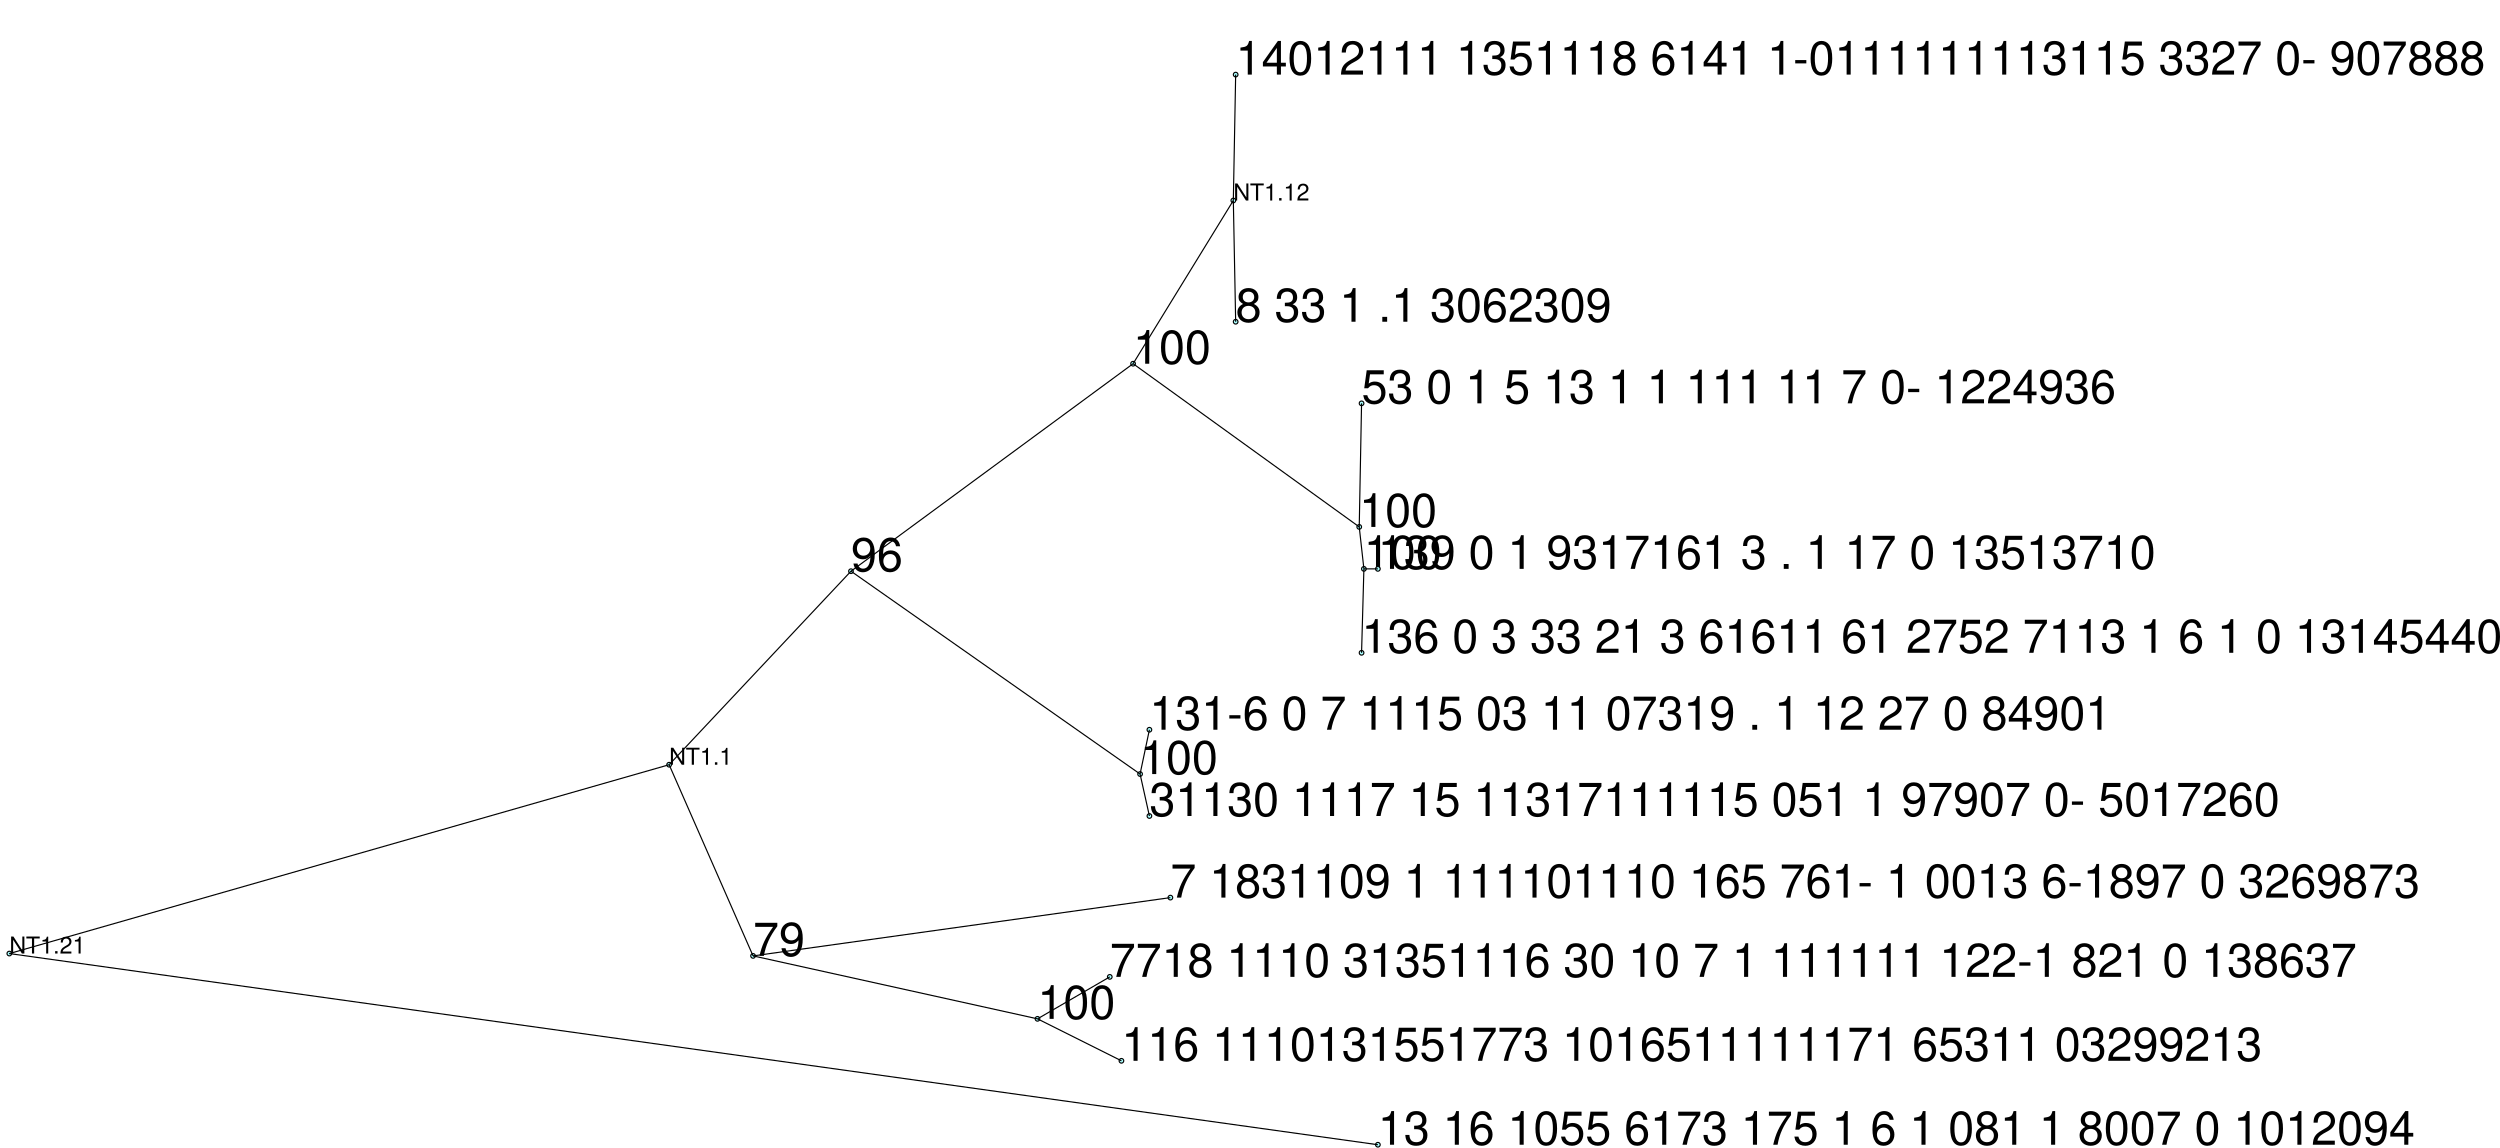
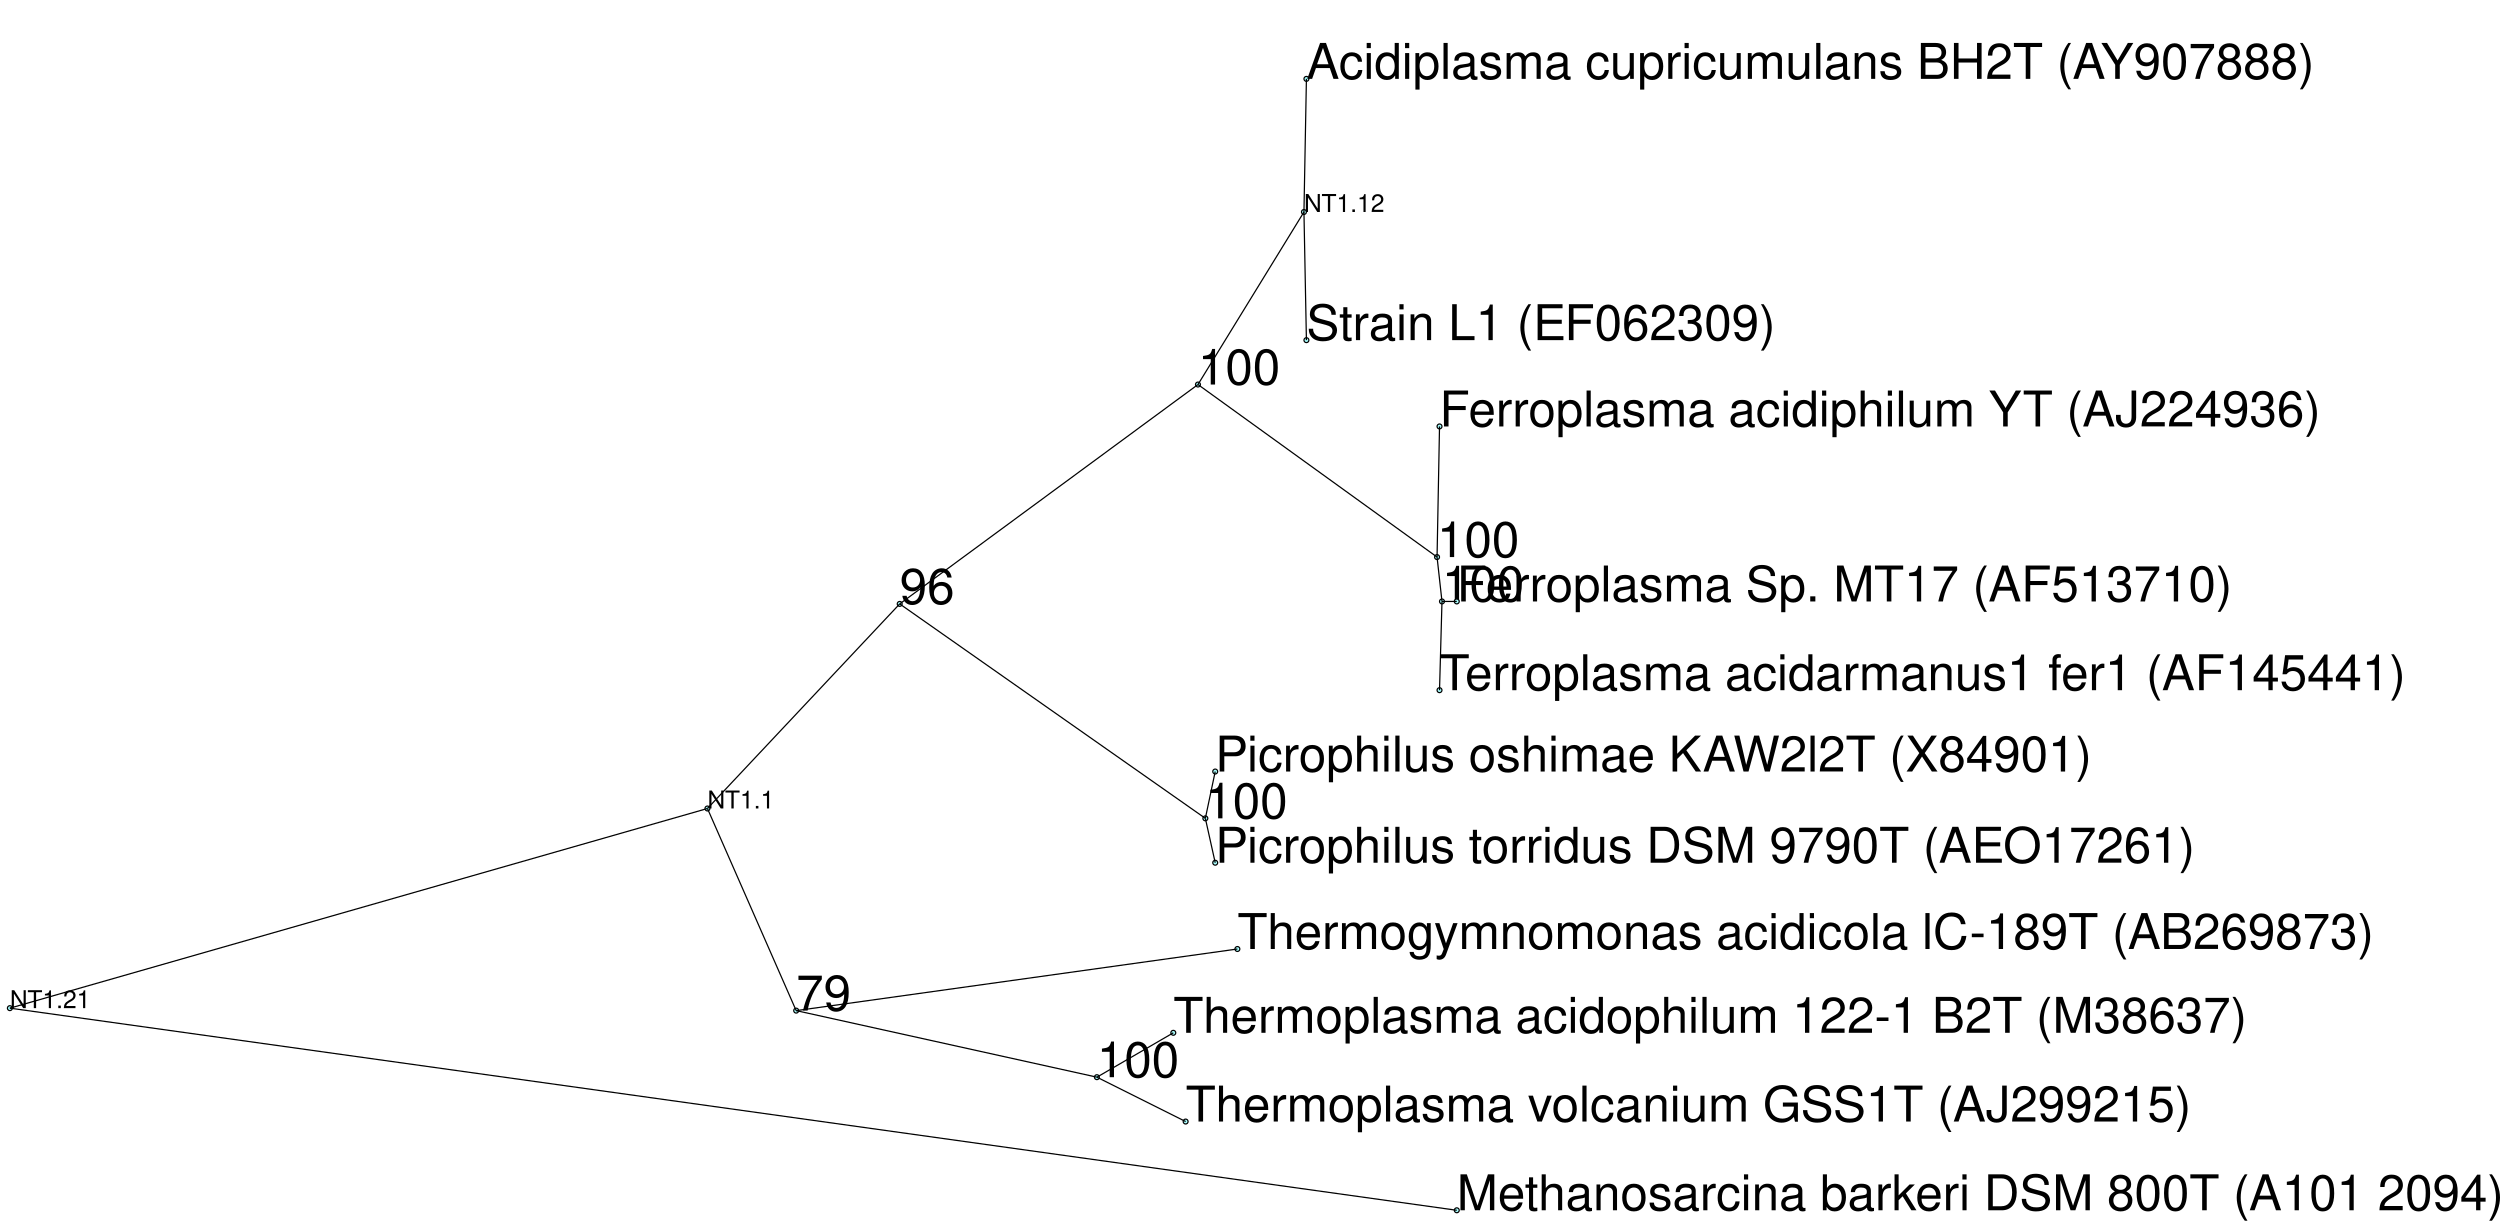
<svg xmlns="http://www.w3.org/2000/svg">
  <g>
    <g>
      <g>
        <circle stroke="black" stroke-width="0.5" fill="#aaffff" cx="287.0" cy="328.0" r="1.0" />
        <text stroke="none" x="287.0" y="328.0" font-size="10.0" font-family="helvetica">NT1.1</text>
      </g>
      <g>
        <circle stroke="black" stroke-width="0.5" fill="#aaffff" cx="323.0" cy="410.0" r="1.0" />
        <text stroke="none" x="323.0" y="410.0" font-size="20.0" font-family="helvetica">79</text>
      </g>
      <g>
        <circle stroke="black" stroke-width="0.5" fill="#aaffff" cx="365.0" cy="245.0" r="1.0" />
        <text stroke="none" x="365.0" y="245.0" font-size="20.0" font-family="helvetica">96</text>
      </g>
      <g>
        <circle stroke="black" stroke-width="0.5" fill="#aaffff" cx="445.0" cy="437.0" r="1.0" />
        <text stroke="none" x="445.0" y="437.0" font-size="20.0" font-family="helvetica">100</text>
      </g>
      <g>
        <circle stroke="black" stroke-width="0.5" fill="#aaffff" cx="476.0" cy="419.0" r="1.0" />
-         <text stroke="none" x="476.0" y="419.0" font-size="20.0" font-family="helvetica">7718 1110 31351116 30 10 7 1 111111 122-1 821 0 138637</text>
+         <text stroke="none" x="476.0" y="419.0" font-size="20.0" font-family="helvetica">Thermoplasma acidophilum 122-1 B2T (M38637)</text>
      </g>
      <g>
        <circle stroke="black" stroke-width="0.5" fill="#aaffff" cx="481.0" cy="455.0" r="1.0" />
-         <text stroke="none" x="481.0" y="455.0" font-size="20.0" font-family="helvetica">116 1110131551773 1016511111171 65311 03299213</text>
+         <text stroke="none" x="481.0" y="455.0" font-size="20.0" font-family="helvetica">Thermoplasma volcanium GSS1T (AJ299215)</text>
      </g>
      <g>
        <circle stroke="black" stroke-width="0.5" fill="#aaffff" cx="486.0" cy="156.0" r="1.0" />
        <text stroke="none" x="486.0" y="156.0" font-size="20.0" font-family="helvetica">100</text>
      </g>
      <g>
        <circle stroke="black" stroke-width="0.5" fill="#aaffff" cx="489.0" cy="332.0" r="1.0" />
        <text stroke="none" x="489.0" y="332.0" font-size="20.0" font-family="helvetica">100</text>
      </g>
      <g>
        <circle stroke="black" stroke-width="0.5" fill="#aaffff" cx="493.0" cy="350.0" r="1.0" />
-         <text stroke="none" x="493.0" y="350.0" font-size="20.0" font-family="helvetica">31130 1117 15 11317111115 051 1 97907 0- 5017260</text>
+         <text stroke="none" x="493.0" y="350.0" font-size="20.0" font-family="helvetica">Picrophilus torridus DSM 9790T (AEO17261)</text>
      </g>
      <g>
        <circle stroke="black" stroke-width="0.5" fill="#aaffff" cx="493.0" cy="313.0" r="1.0" />
-         <text stroke="none" x="493.0" y="313.0" font-size="20.0" font-family="helvetica">131-6 0 7 1115 03 11 07319 . 1 12 27 0 84901</text>
+         <text stroke="none" x="493.0" y="313.0" font-size="20.0" font-family="helvetica">Picrophilus oshimae KAW2l2T (X84901)</text>
      </g>
      <g>
        <circle stroke="black" stroke-width="0.5" fill="#aaffff" cx="502.0" cy="385.0" r="1.0" />
-         <text stroke="none" x="502.0" y="385.0" font-size="20.0" font-family="helvetica"> 7 1831109 1 111101110 165 761- 1 0013 6-1897 0 3269873</text>
+         <text stroke="none" x="502.0" y="385.0" font-size="20.0" font-family="helvetica"> Thermogymnomonas acidicola lC-189T (AB269873)</text>
      </g>
      <g>
        <circle stroke="black" stroke-width="0.5" fill="#aaffff" cx="529.0" cy="86.0" r="1.0" />
        <text stroke="none" x="529.0" y="86.0" font-size="10.0" font-family="helvetica">NT1.12</text>
      </g>
      <g>
        <circle stroke="black" stroke-width="0.5" fill="#aaffff" cx="530.0" cy="32.0" r="1.0" />
-         <text stroke="none" x="530.0" y="32.0" font-size="20.0" font-family="helvetica">14012111 1351118 6141 1-0111111113115 3327 0- 907888</text>
+         <text stroke="none" x="530.0" y="32.0" font-size="20.0" font-family="helvetica">Acidiplasma cupricumulans BH2T (AY907888)</text>
      </g>
      <g>
        <circle stroke="black" stroke-width="0.5" fill="#aaffff" cx="530.0" cy="138.0" r="1.0" />
-         <text stroke="none" x="530.0" y="138.0" font-size="20.0" font-family="helvetica">8 33 1 .1 3062309</text>
+         <text stroke="none" x="530.0" y="138.0" font-size="20.0" font-family="helvetica">Strain L1 (EF062309)</text>
      </g>
      <g>
        <circle stroke="black" stroke-width="0.5" fill="#aaffff" cx="583.0" cy="226.0" r="1.0" />
        <text stroke="none" x="583.0" y="226.0" font-size="20.0" font-family="helvetica">100</text>
      </g>
      <g>
        <circle stroke="black" stroke-width="0.5" fill="#aaffff" cx="584.0" cy="173.0" r="1.0" />
-         <text stroke="none" x="584.0" y="173.0" font-size="20.0" font-family="helvetica">53 0 1 5 13 1 1 111 11 7 0- 1224936</text>
+         <text stroke="none" x="584.0" y="173.0" font-size="20.0" font-family="helvetica">Ferroplasma acidiphilum YT (AJ224936)</text>
      </g>
      <g>
        <circle stroke="black" stroke-width="0.5" fill="#aaffff" cx="584.0" cy="280.0" r="1.0" />
-         <text stroke="none" x="584.0" y="280.0" font-size="20.0" font-family="helvetica">136 0 3 33 21 3 61611 61 2752 7113 1 6 1 0 13145440</text>
+         <text stroke="none" x="584.0" y="280.0" font-size="20.0" font-family="helvetica">Terroplasma acidarmanus1 fer1 (AF145441)</text>
      </g>
      <g>
        <circle stroke="black" stroke-width="0.5" fill="#aaffff" cx="585.0" cy="244.0" r="1.0" />
        <text stroke="none" x="585.0" y="244.0" font-size="20.0" font-family="helvetica">100</text>
      </g>
      <g>
        <circle stroke="black" stroke-width="0.5" fill="#aaffff" cx="591.0" cy="244.0" r="1.0" />
-         <text stroke="none" x="591.0" y="244.0" font-size="20.0" font-family="helvetica">139 0 1 9317161 3 . 1 17 0 13513710</text>
+         <text stroke="none" x="591.0" y="244.0" font-size="20.0" font-family="helvetica">Ferroplasma Sp. MT17 (AF513710)</text>
      </g>
      <g>
        <circle stroke="black" stroke-width="0.5" fill="#aaffff" cx="591.0" cy="491.0" r="1.0" />
-         <text stroke="none" x="591.0" y="491.0" font-size="20.0" font-family="helvetica">13 16 1055 6173 175 1 6 1 081 1 8007 0 1012094</text>
+         <text stroke="none" x="591.0" y="491.0" font-size="20.0" font-family="helvetica">Methanosarcina barkeri DSM 800T (A101 2094)</text>
      </g>
      <g>
        <circle stroke="black" stroke-width="0.5" fill="#aaffff" cx="4.0" cy="409.0" r="1.0" />
        <text stroke="none" x="4.0" y="409.0" font-size="10.0" font-family="helvetica">NT1.21</text>
      </g>
      <line stroke="black" x1="530.0" y1="32.0" x2="529.0" y2="86.0" stroke-width="0.5" />
      <line stroke="black" x1="530.0" y1="138.0" x2="529.0" y2="86.0" stroke-width="0.5" />
      <line stroke="black" x1="591.0" y1="244.0" x2="585.0" y2="244.0" stroke-width="0.5" />
      <line stroke="black" x1="584.0" y1="173.0" x2="583.0" y2="226.0" stroke-width="0.5" />
      <line stroke="black" x1="584.0" y1="280.0" x2="585.0" y2="244.0" stroke-width="0.5" />
      <line stroke="black" x1="493.0" y1="350.0" x2="489.0" y2="332.0" stroke-width="0.5" />
      <line stroke="black" x1="493.0" y1="313.0" x2="489.0" y2="332.0" stroke-width="0.5" />
      <line stroke="black" x1="476.0" y1="419.0" x2="445.0" y2="437.0" stroke-width="0.5" />
      <line stroke="black" x1="481.0" y1="455.0" x2="445.0" y2="437.0" stroke-width="0.5" />
      <line stroke="black" x1="529.0" y1="86.0" x2="486.0" y2="156.0" stroke-width="0.5" />
      <line stroke="black" x1="486.0" y1="156.0" x2="365.0" y2="245.0" stroke-width="0.5" />
      <line stroke="black" x1="486.0" y1="156.0" x2="583.0" y2="226.0" stroke-width="0.5" />
      <line stroke="black" x1="583.0" y1="226.0" x2="585.0" y2="244.0" stroke-width="0.5" />
      <line stroke="black" x1="365.0" y1="245.0" x2="287.0" y2="328.0" stroke-width="0.5" />
      <line stroke="black" x1="365.0" y1="245.0" x2="489.0" y2="332.0" stroke-width="0.5" />
      <line stroke="black" x1="287.0" y1="328.0" x2="323.0" y2="410.0" stroke-width="0.5" />
      <line stroke="black" x1="323.0" y1="410.0" x2="445.0" y2="437.0" stroke-width="0.5" />
      <line stroke="black" x1="4.0" y1="409.0" x2="591.0" y2="491.0" stroke-width="0.5" />
      <line stroke="black" x1="4.0" y1="409.0" x2="287.0" y2="328.0" stroke-width="0.5" />
      <line stroke="black" x1="502.0" y1="385.0" x2="323.0" y2="410.0" stroke-width="0.5" />
    </g>
  </g>
</svg>
